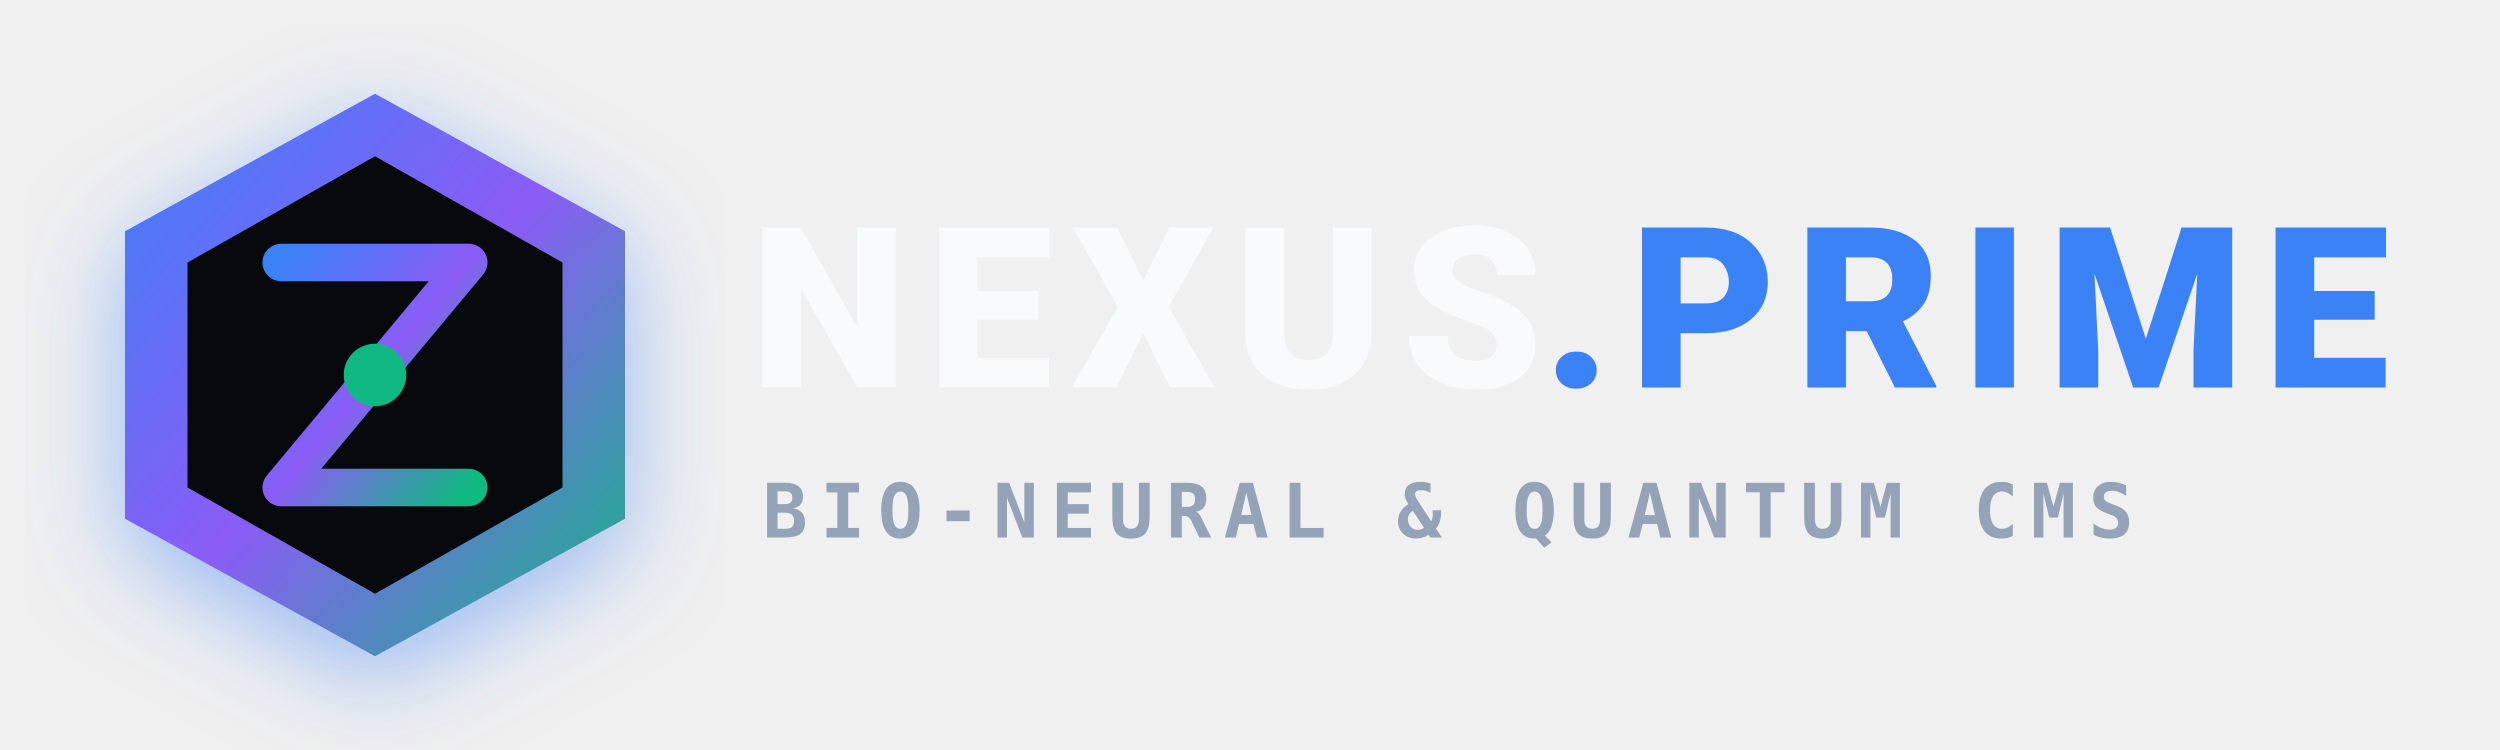
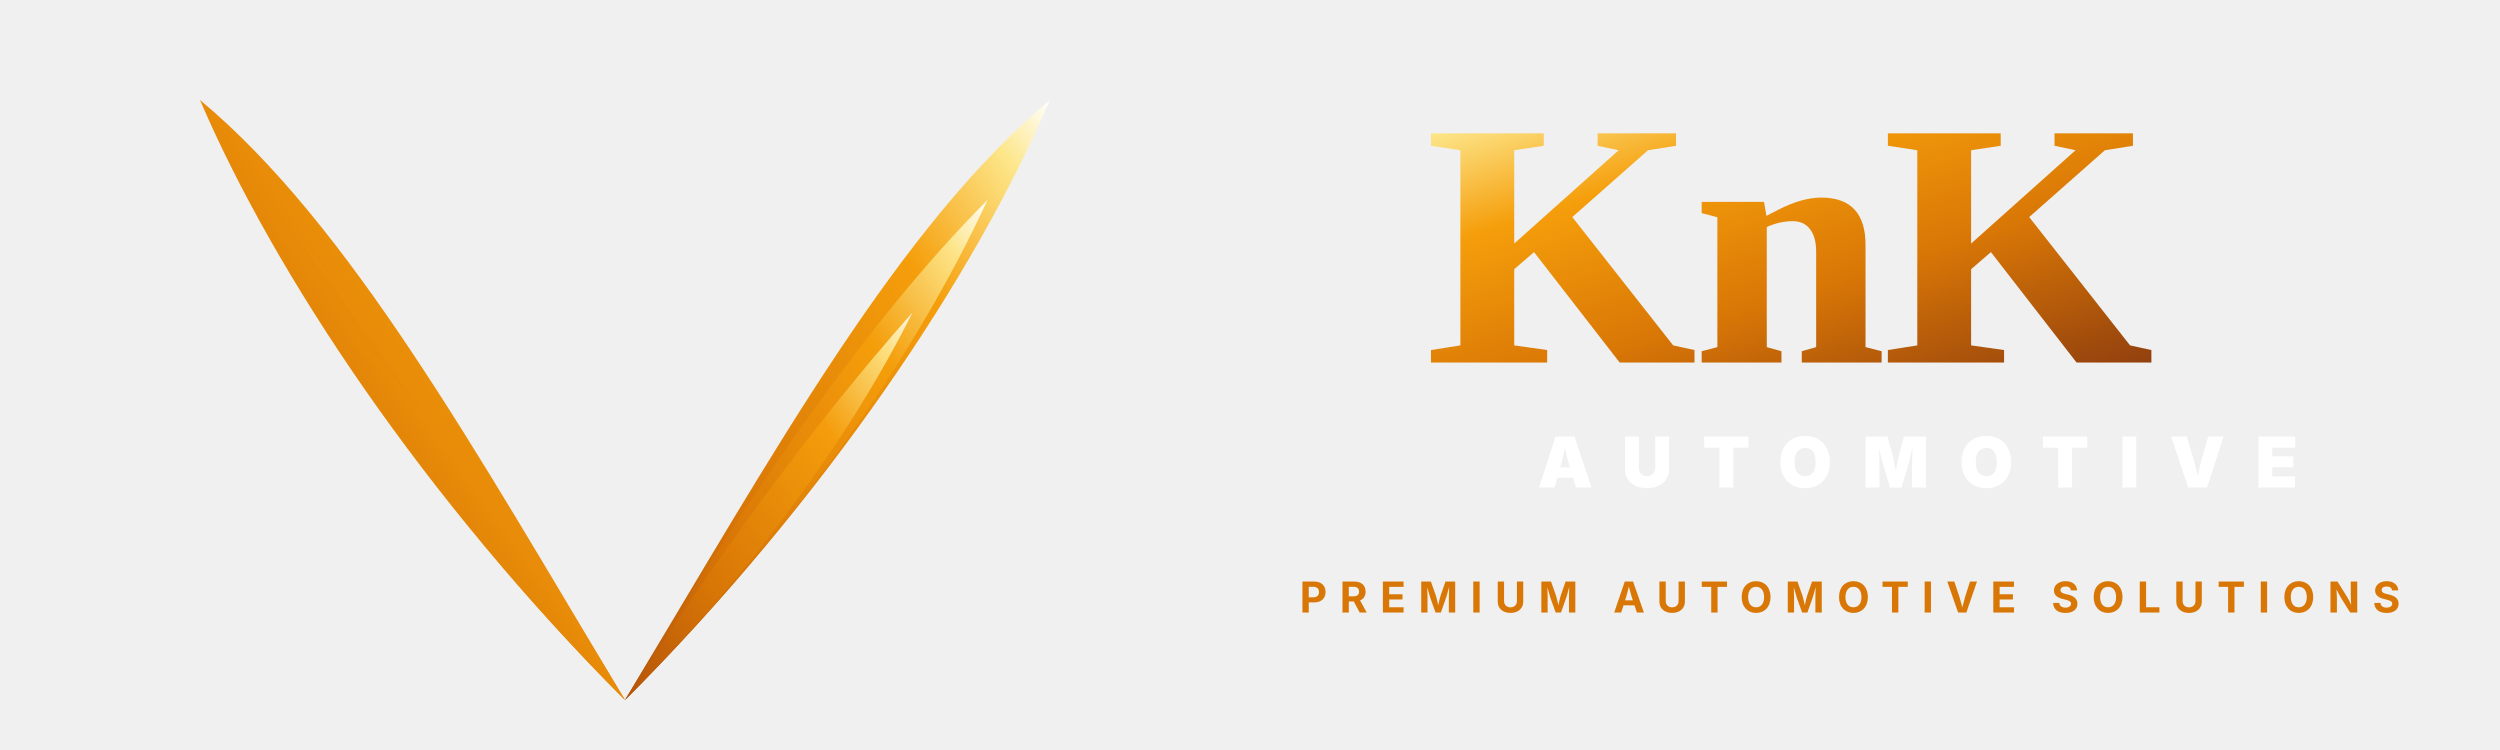
- <svg xmlns="http://www.w3.org/2000/svg" viewBox="0 0 400 120" width="400" height="120">
+ <svg xmlns="http://www.w3.org/2000/svg" viewBox="0 0 1000 300" width="1000" height="300">
  <defs>
-     <linearGradient id="nexusGlow" x1="0%" y1="0%" x2="100%" y2="100%">
-       <stop offset="0%" stop-color="#3B82F6" />
-       <stop offset="50%" stop-color="#8B5CF6" />
-       <stop offset="100%" stop-color="#10B981" />
+     <linearGradient id="goldTextGrad" x1="0%" y1="0%" x2="100%" y2="100%">
+       <stop offset="0%" stop-color="#FDE68A" />
+       <stop offset="25%" stop-color="#F59E0B" />
+       <stop offset="60%" stop-color="#D97706" />
+       <stop offset="100%" stop-color="#92400E" />
    </linearGradient>
-     <filter id="shadow" x="-20%" y="-20%" width="140%" height="140%">
-       <feDropShadow dx="0" dy="4" stdDeviation="8" flood-color="#3B82F6" flood-opacity="0.5" />
-     </filter>
+     <linearGradient id="goldWingGrad" x1="0%" y1="100%" x2="100%" y2="0%">
+       <stop offset="0%" stop-color="#B45309" />
+       <stop offset="30%" stop-color="#D97706" />
+       <stop offset="70%" stop-color="#F59E0B" />
+       <stop offset="90%" stop-color="#FDE68A" />
+       <stop offset="100%" stop-color="#FFFFFF" />
+     </linearGradient>
+     <linearGradient id="dividerGrad" x1="0%" y1="0%" x2="0%" y2="100%">
+       <stop offset="0%" stop-color="#B45309" stop-opacity="0.2" />
+       <stop offset="30%" stop-color="#F59E0B" stop-opacity="0.9" />
+       <stop offset="70%" stop-color="#FDE68A" stop-opacity="0.9" />
+       <stop offset="100%" stop-color="#B45309" stop-opacity="0.2" />
+     </linearGradient>
  </defs>
-   <g transform="translate(10, 10)">
-     <polygon points="50,5 90,27 90,73 50,95 10,73 10,27" fill="url(#nexusGlow)" filter="url(#shadow)" />
-     <polygon points="50,15 80,32 80,68 50,85 20,68 20,32" fill="#08090C" />
-     <path d="M 35 32 L 65 32 L 35 68 L 65 68" stroke="url(#nexusGlow)" stroke-width="6" stroke-linecap="round" stroke-linejoin="round" fill="none" />
-     <circle cx="50" cy="50" r="5" fill="#10B981" />
+   <g transform="translate(40, 20)">
+     <path d="M 210 260 C 130 180, 70 90, 40 20 C 100 70, 150 160, 210 260 Z" fill="url(#goldWingGrad)" />
+     <path d="M 210 260 C 145 195, 95 125, 65 60 C 115 110, 165 185, 210 260 Z" fill="url(#goldWingGrad)" opacity="0.95" />
+     <path d="M 210 260 C 160 210, 120 155, 95 105 C 135 150, 175 205, 210 260 Z" fill="url(#goldWingGrad)" opacity="0.88" />
+     <path d="M 210 260 C 290 180, 350 90, 380 20 C 320 70, 270 160, 210 260 Z" fill="url(#goldWingGrad)" />
+     <path d="M 210 260 C 275 195, 325 125, 355 60 C 305 110, 255 185, 210 260 Z" fill="url(#goldWingGrad)" opacity="0.95" />
+     <path d="M 210 260 C 260 210, 300 155, 325 105 C 285 150, 245 205, 210 260 Z" fill="url(#goldWingGrad)" opacity="0.88" />
  </g>
-   <text x="120" y="62" font-family="-apple-system, BlinkMacSystemFont, 'Segoe UI', Roboto, sans-serif" font-weight="900" font-size="36" fill="#F8FAFC" letter-spacing="3">
-     NEXUS<tspan fill="#3B82F6">.PRIME</tspan>
-   </text>
-   <text x="122" y="86" font-family="'JetBrains Mono', monospace" font-weight="700" font-size="12" fill="#94A3B8" letter-spacing="2">
-     BIO-NEURAL &amp; QUANTUM CMS
-   </text>
+   <line x1="490" y1="35" x2="490" y2="265" stroke="url(#dividerGrad)" stroke-width="3" stroke-linecap="round" />
+   <g transform="translate(540, 0)">
+     <text x="30" y="145" font-family="Georgia, 'Times New Roman', serif" font-size="140" font-weight="bold" fill="url(#goldTextGrad)" letter-spacing="-2">
+       KnK
+     </text>
+     <g transform="translate(0, 195)">
+       <line x1="0" y1="-8" x2="60" y2="-8" stroke="url(#goldTextGrad)" stroke-width="3" stroke-linecap="round" />
+       <text x="75" y="0" font-family="'Plus Jakarta Sans', 'Inter', sans-serif" font-size="28" font-weight="900" fill="#FFFFFF" letter-spacing="12">
+         AUTOMOTIVE
+       </text>
+       <line x1="340" y1="-8" x2="400" y2="-8" stroke="url(#goldTextGrad)" stroke-width="3" stroke-linecap="round" />
+     </g>
+     <text x="200" y="245" font-family="'Plus Jakarta Sans', 'Inter', sans-serif" font-size="17" font-weight="700" fill="#D97706" letter-spacing="5" text-anchor="middle">
+       PREMIUM AUTOMOTIVE SOLUTIONS
+     </text>
+   </g>
</svg>
